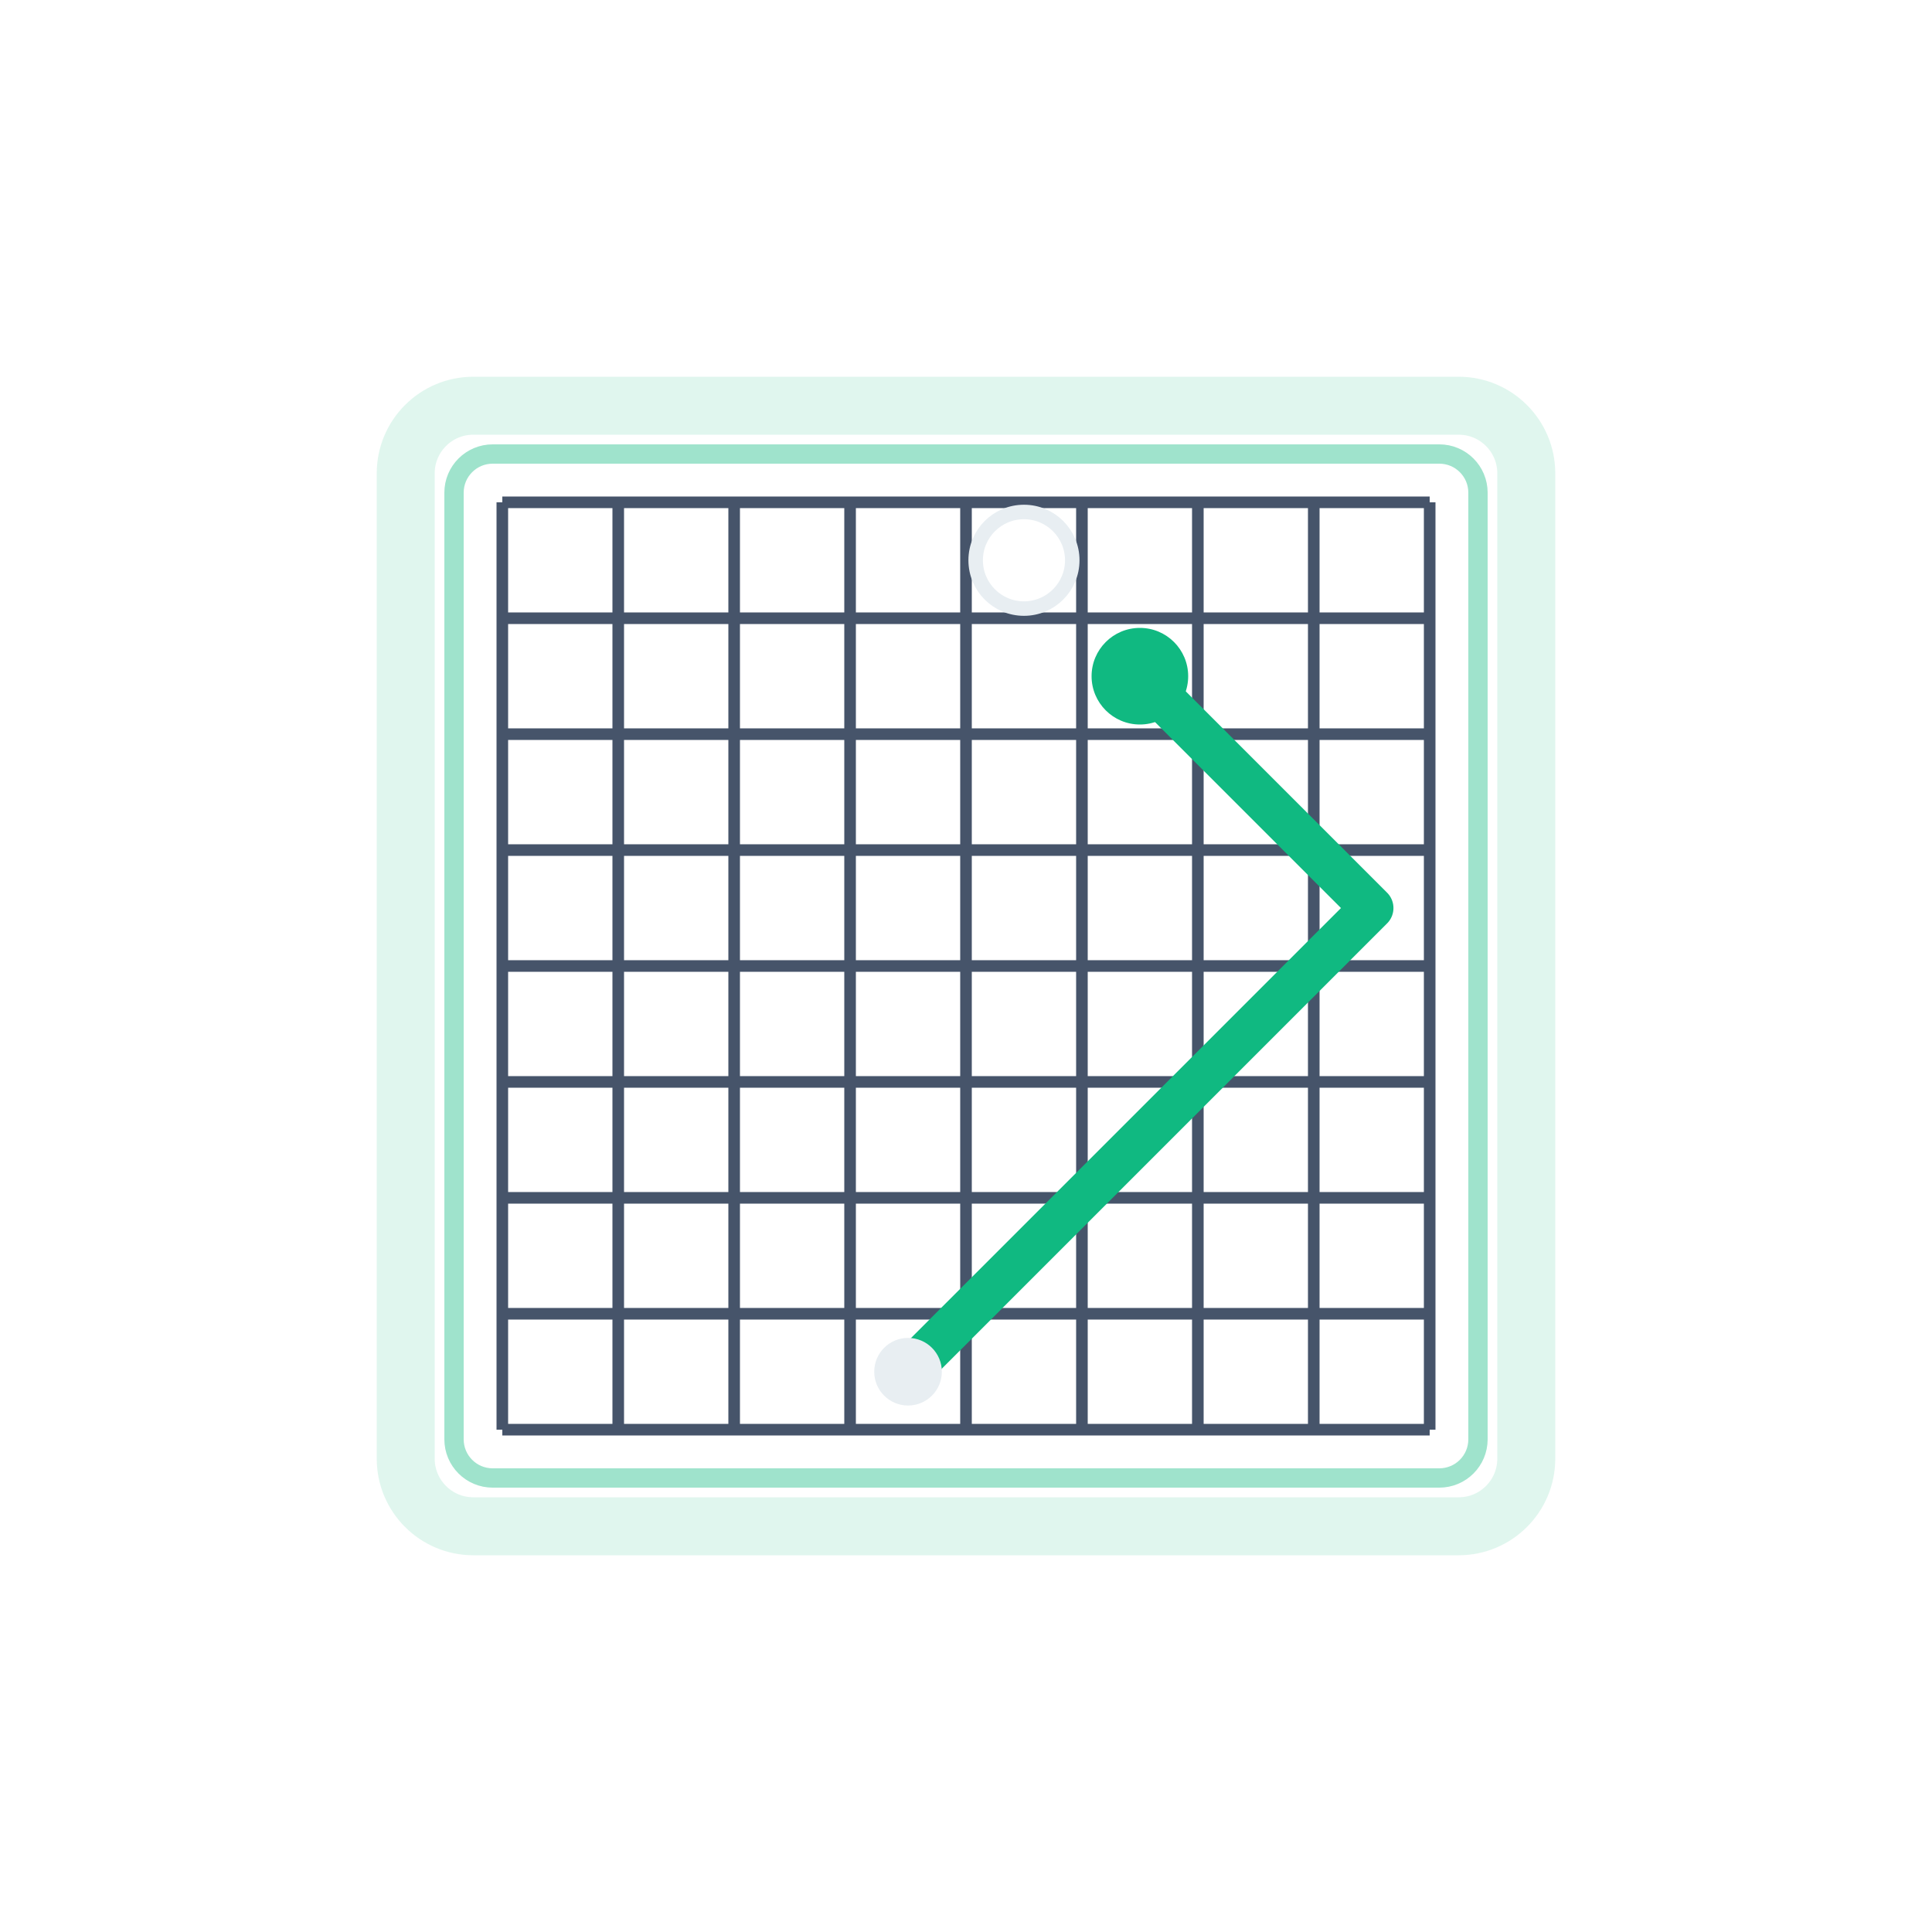
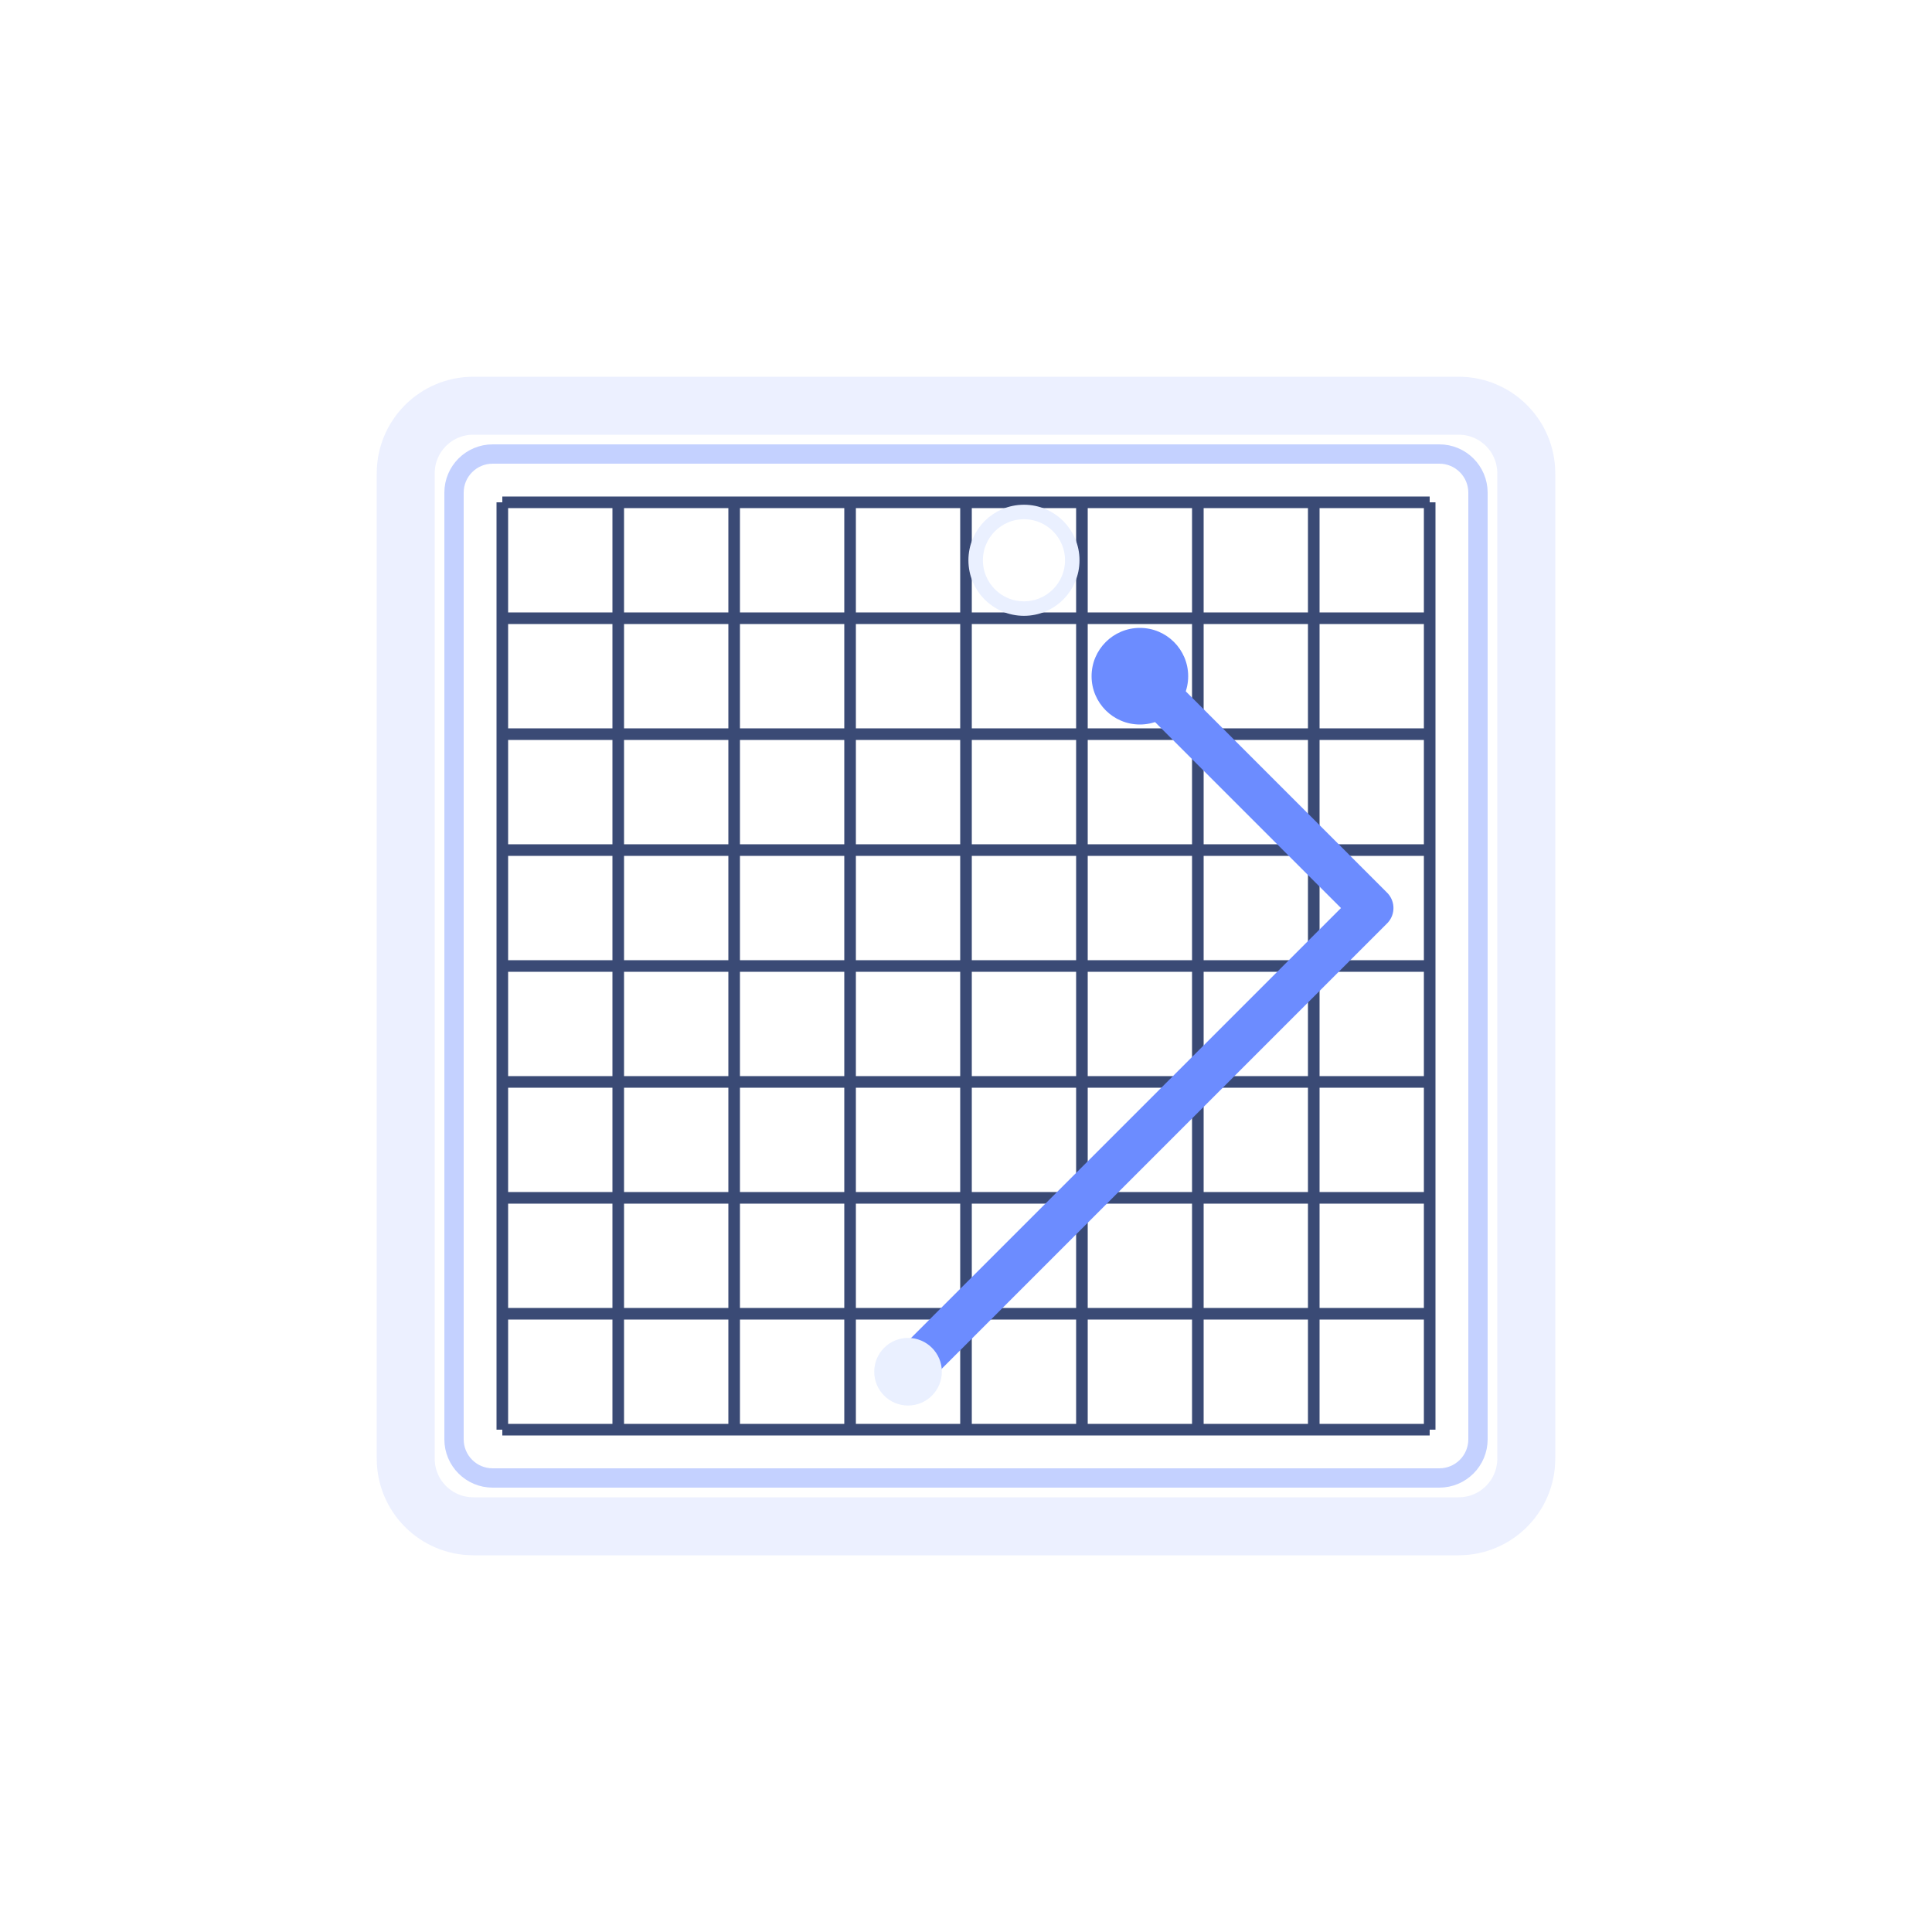
<svg xmlns="http://www.w3.org/2000/svg" width="640" height="640" viewBox="0 0 640 640">
  <g transform="translate(166.40 166.40) scale(3.2)">
-     <rect x="-10" y="-10" width="116" height="116" rx="7" fill="none" stroke="#10B981" stroke-opacity="0.13" stroke-width="6" />
-     <rect x="-5" y="-5" width="106" height="106" rx="4" fill="none" stroke="#10B981" stroke-opacity="0.4" stroke-width="2" />
-     <path d="M0 0V96M0 0H96M12 0V96M0 12H96M24 0V96M0 24H96M36 0V96M0 36H96M48 0V96M0 48H96M60 0V96M0 60H96M72 0V96M0 72H96M84 0V96M0 84H96M96 0V96M0 96H96" fill="none" stroke="#46546A" stroke-opacity="1" stroke-width="1.2" />
-     <path d="M42 90 L90 42 L66 18" fill="none" stroke="#10B981" stroke-width="4.5" stroke-linecap="round" stroke-linejoin="round" />
-     <circle cx="42" cy="90" r="3.5" fill="#E8EEF2" />
-     <circle cx="66" cy="18" r="5" fill="#10B981" />
-     <circle cx="54" cy="6" r="5" fill="none" stroke="#E8EEF2" stroke-width="1.5" />
+     <rect x="-10" y="-10" width="116" height="116" rx="7" fill="none" stroke="#6C8CFF" stroke-opacity="0.13" stroke-width="6" />
+     <rect x="-5" y="-5" width="106" height="106" rx="4" fill="none" stroke="#6C8CFF" stroke-opacity="0.4" stroke-width="2" />
+     <path d="M0 0V96M0 0H96M12 0V96M0 12H96M24 0V96M0 24H96M36 0V96M0 36H96M48 0V96M0 48H96M60 0V96M0 60H96M72 0V96M0 72H96M84 0V96M0 84H96M96 0V96M0 96H96" fill="none" stroke="#3A4A75" stroke-opacity="1" stroke-width="1.2" />
+     <path d="M42 90 L90 42 L66 18" fill="none" stroke="#6C8CFF" stroke-width="4.5" stroke-linecap="round" stroke-linejoin="round" />
+     <circle cx="42" cy="90" r="3.5" fill="#EAF0FF" />
+     <circle cx="66" cy="18" r="5" fill="#6C8CFF" />
+     <circle cx="54" cy="6" r="5" fill="none" stroke="#EAF0FF" stroke-width="1.5" />
  </g>
</svg>
